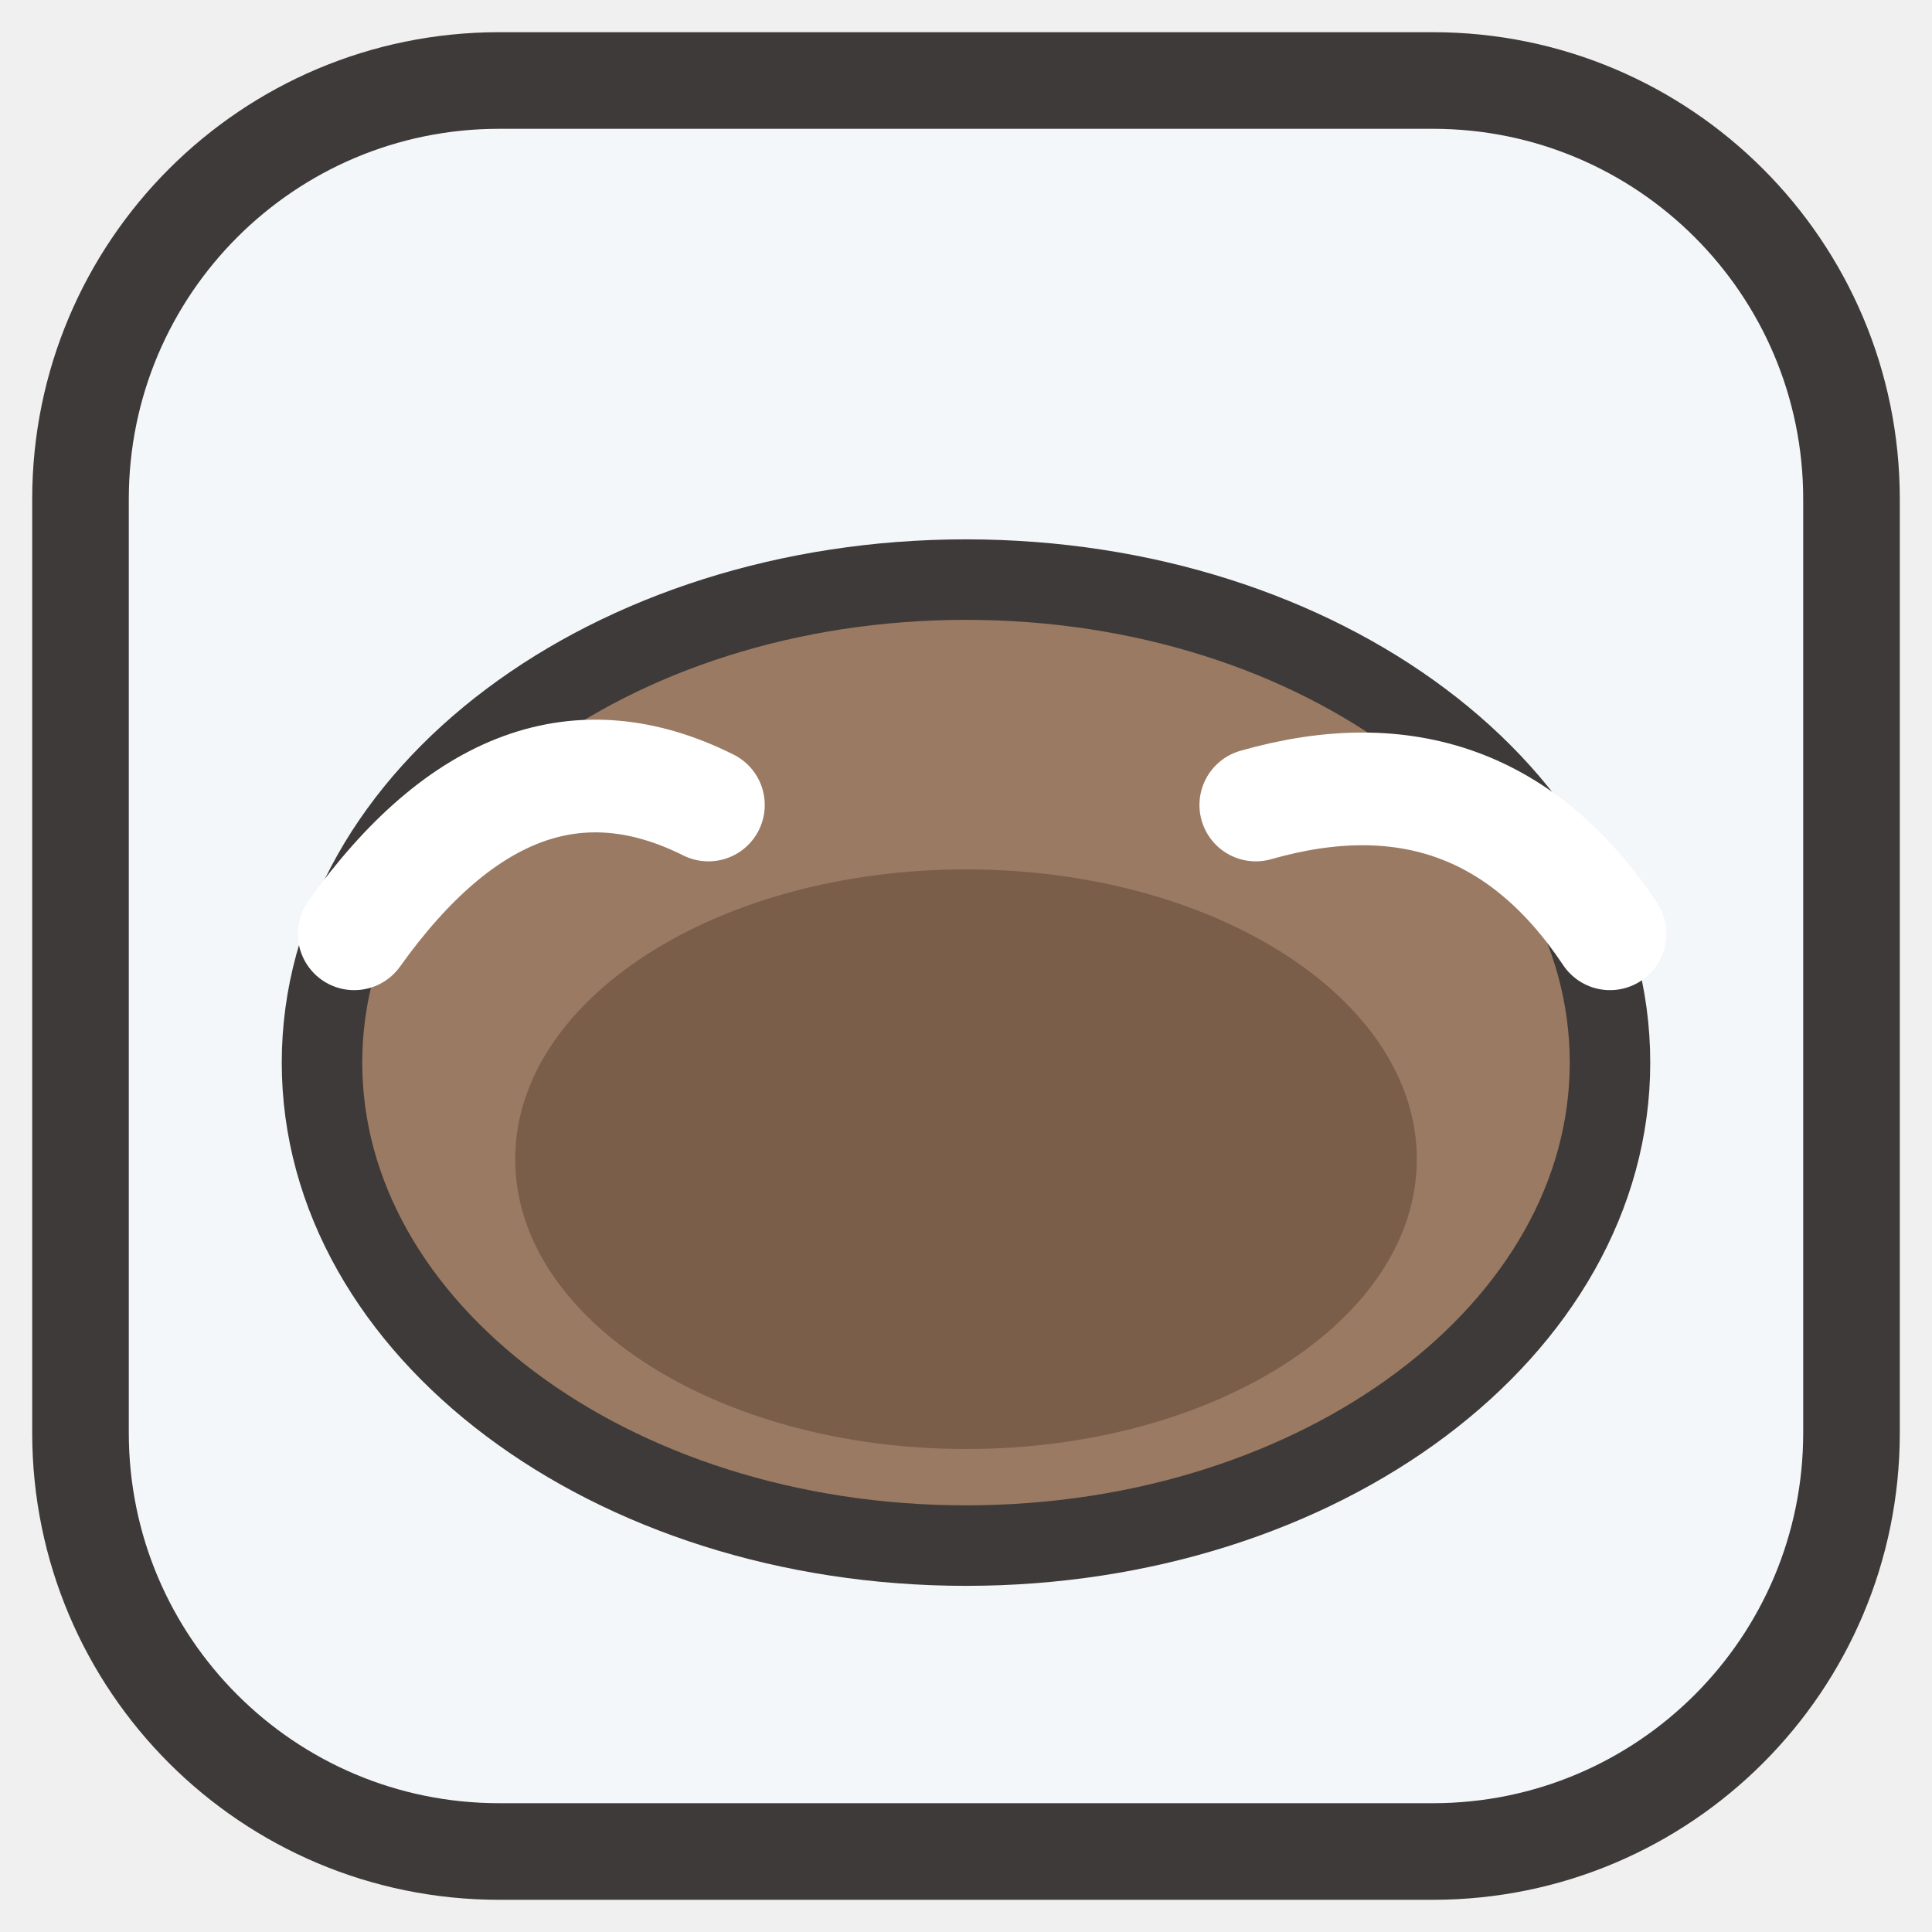
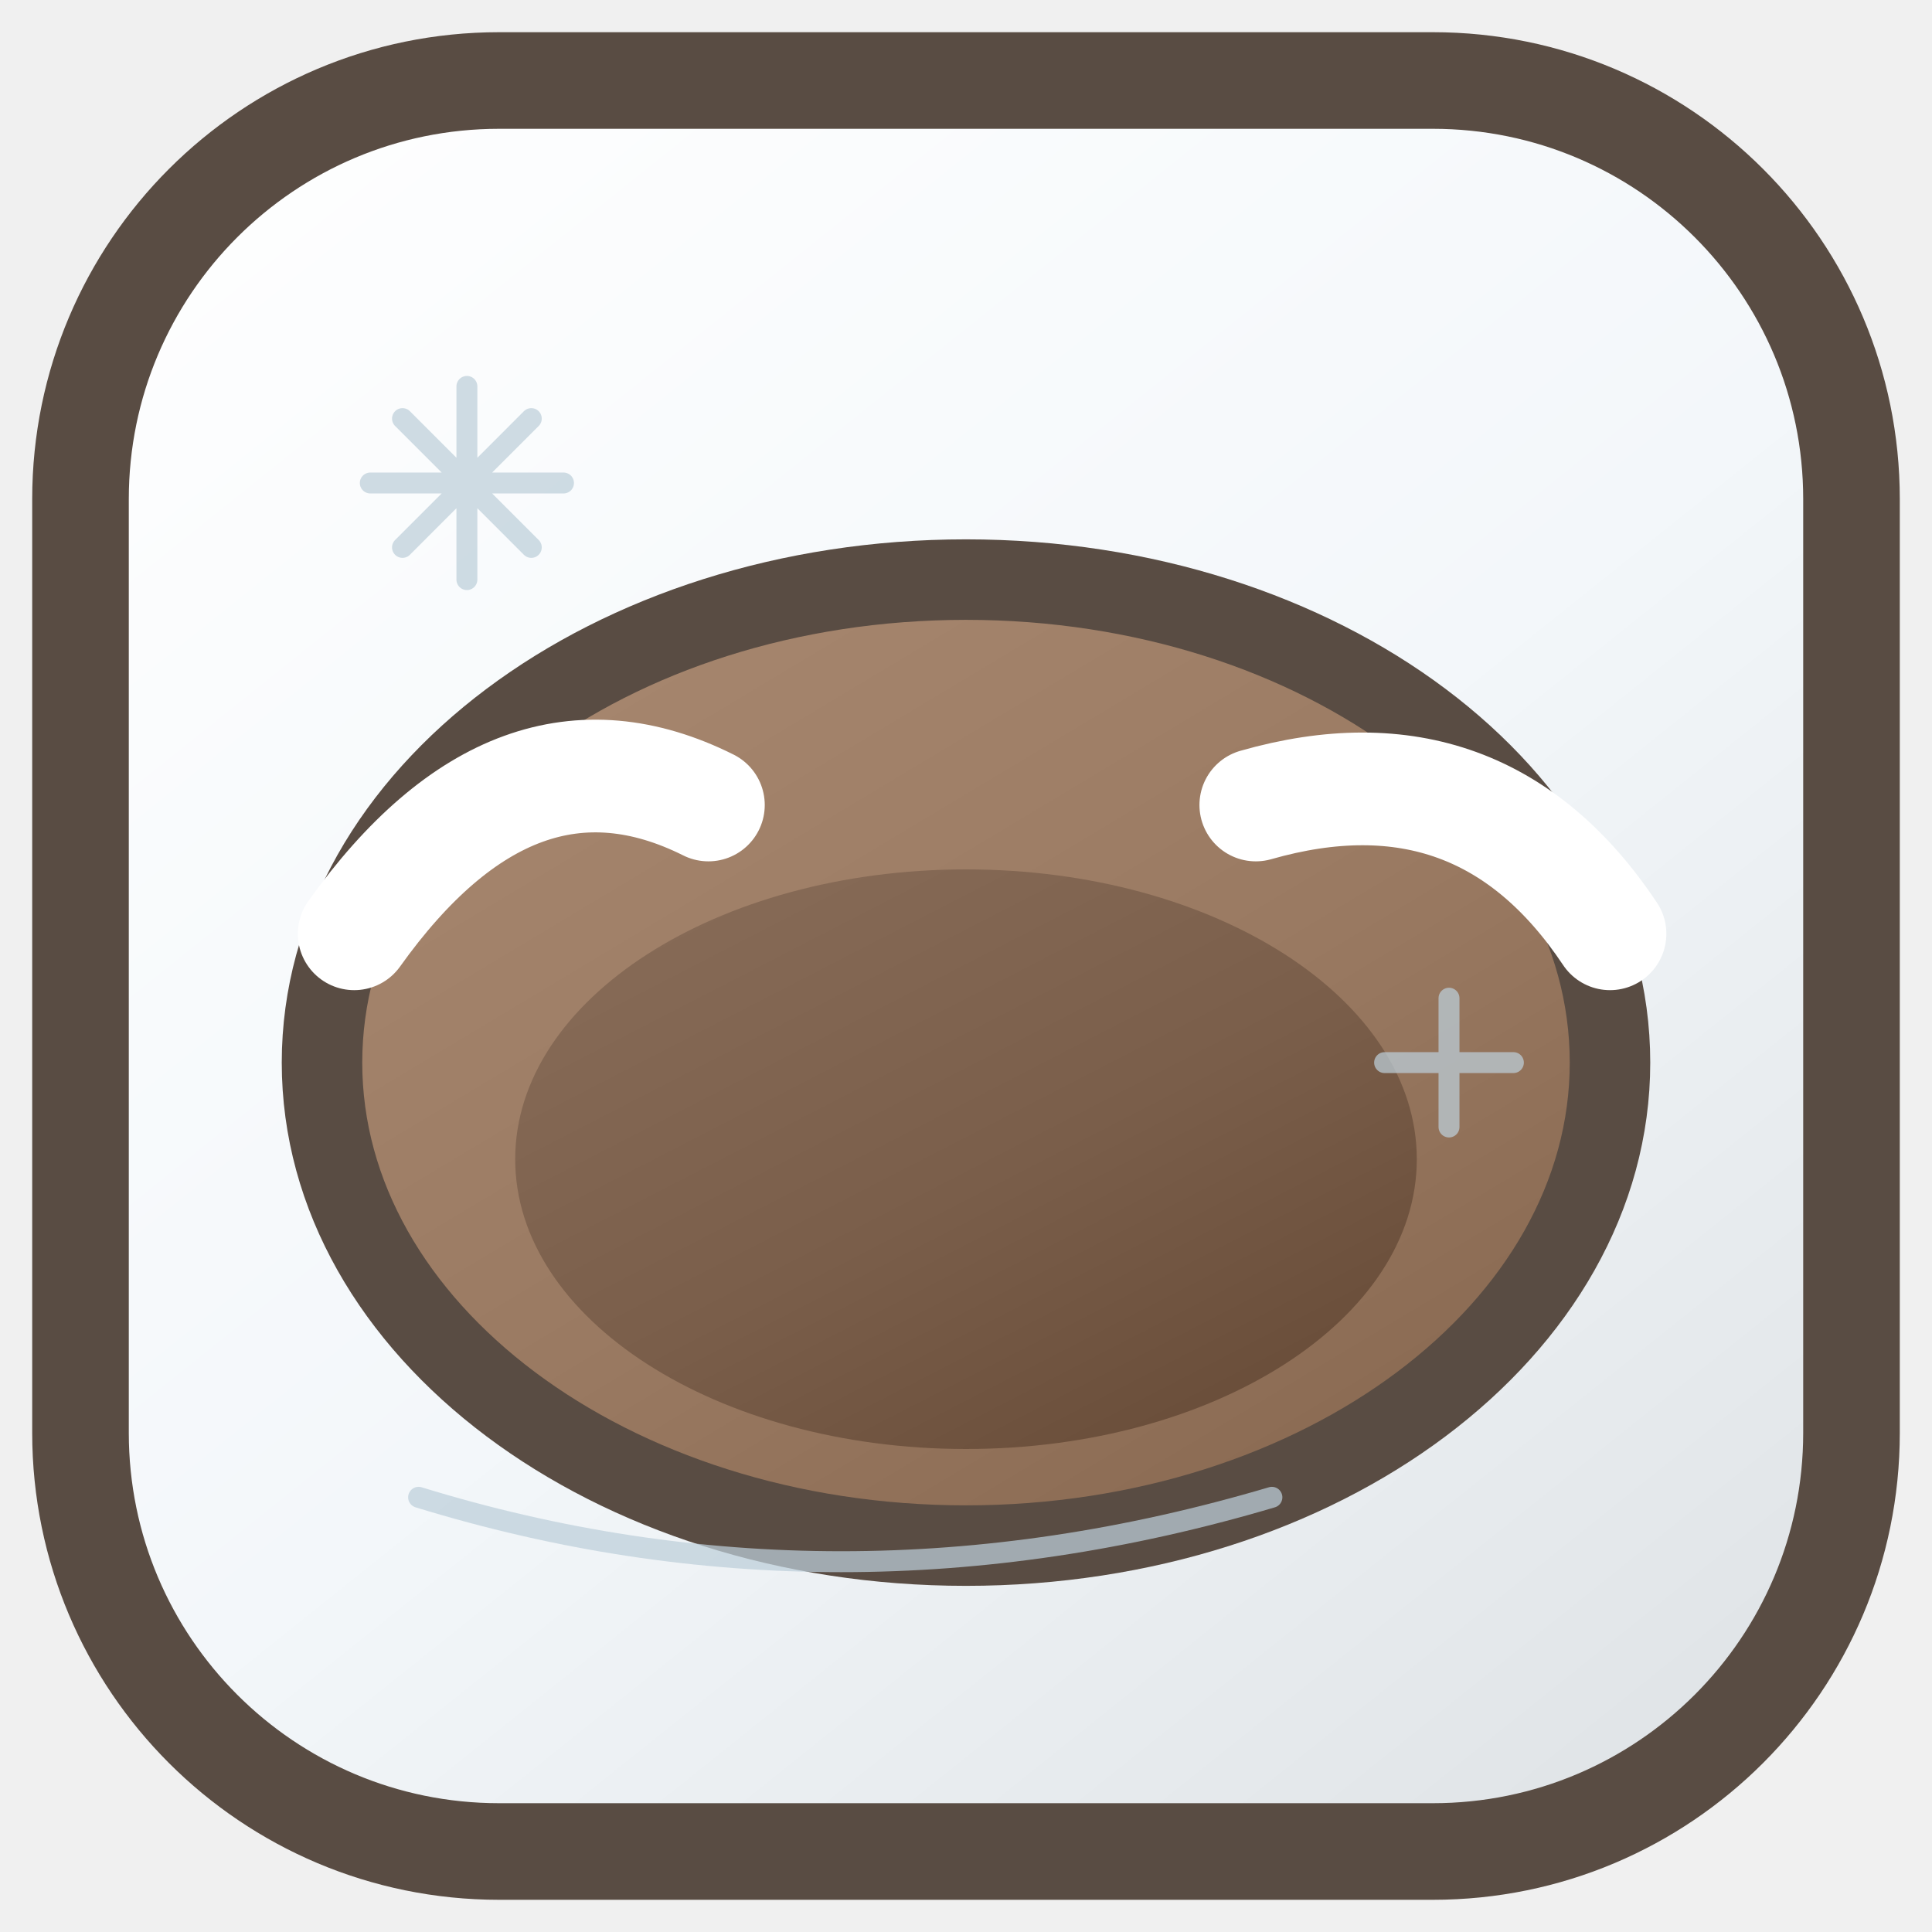
<svg xmlns="http://www.w3.org/2000/svg" viewBox="0 0 120 120" width="120" height="120">
-   <rect x="5" y="5" width="110" height="110" rx="26" fill="#F3F7FA" stroke="#3E3A39" stroke-width="6" />
-   <ellipse cx="60" cy="66" rx="40" ry="30" fill="#9A7A62" stroke="#3E3A39" stroke-width="5" />
-   <ellipse cx="60" cy="72" rx="28" ry="18" fill="#7A5E4A" />
+   <defs>
+     <linearGradient id="pigment0" x1="0" y1="0" x2=".8" y2="1">
+       <stop stop-color="#ffffff" />
+       <stop offset=".58" stop-color="#F3F7FA" />
+       <stop offset="1" stop-color="#e1e5e8" />
+     </linearGradient>
+     <linearGradient id="pigment1" x1="0" y1="0" x2=".8" y2="1">
+       <stop stop-color="#aa8a72" />
+       <stop offset=".58" stop-color="#9A7A62" />
+       <stop offset="1" stop-color="#886850" />
+     </linearGradient>
+     <linearGradient id="pigment2" x1="0" y1="0" x2=".8" y2="1">
+       <stop stop-color="#8a6e5a" />
+       <stop offset=".58" stop-color="#7A5E4A" />
+       <stop offset="1" stop-color="#684c38" />
+     </linearGradient>
+   </defs>
+   <rect x="5" y="5" width="110" height="110" rx="26" fill="url(#pigment0)" stroke="#594C43" stroke-width="6" />
+   <ellipse cx="60" cy="66" rx="40" ry="30" fill="url(#pigment1)" stroke="#594C43" stroke-width="5" />
+   <ellipse cx="60" cy="72" rx="28" ry="18" fill="url(#pigment2)" />
  <path d="M22 58q10-14 22-8M78 50q14-4 22 8" fill="none" stroke="#FFFFFF" stroke-width="7" stroke-linecap="round" />
+   <g fill="none" stroke="#BDCFDA" stroke-width="1.3" stroke-linecap="round" opacity=".72">
+     <path d="M23 30h12m-6-6v12m-4-10 8 8m0-8-8 8M86 66h8m-4-4v8M26 93q26 8 53 0" />
+   </g>
</svg>
